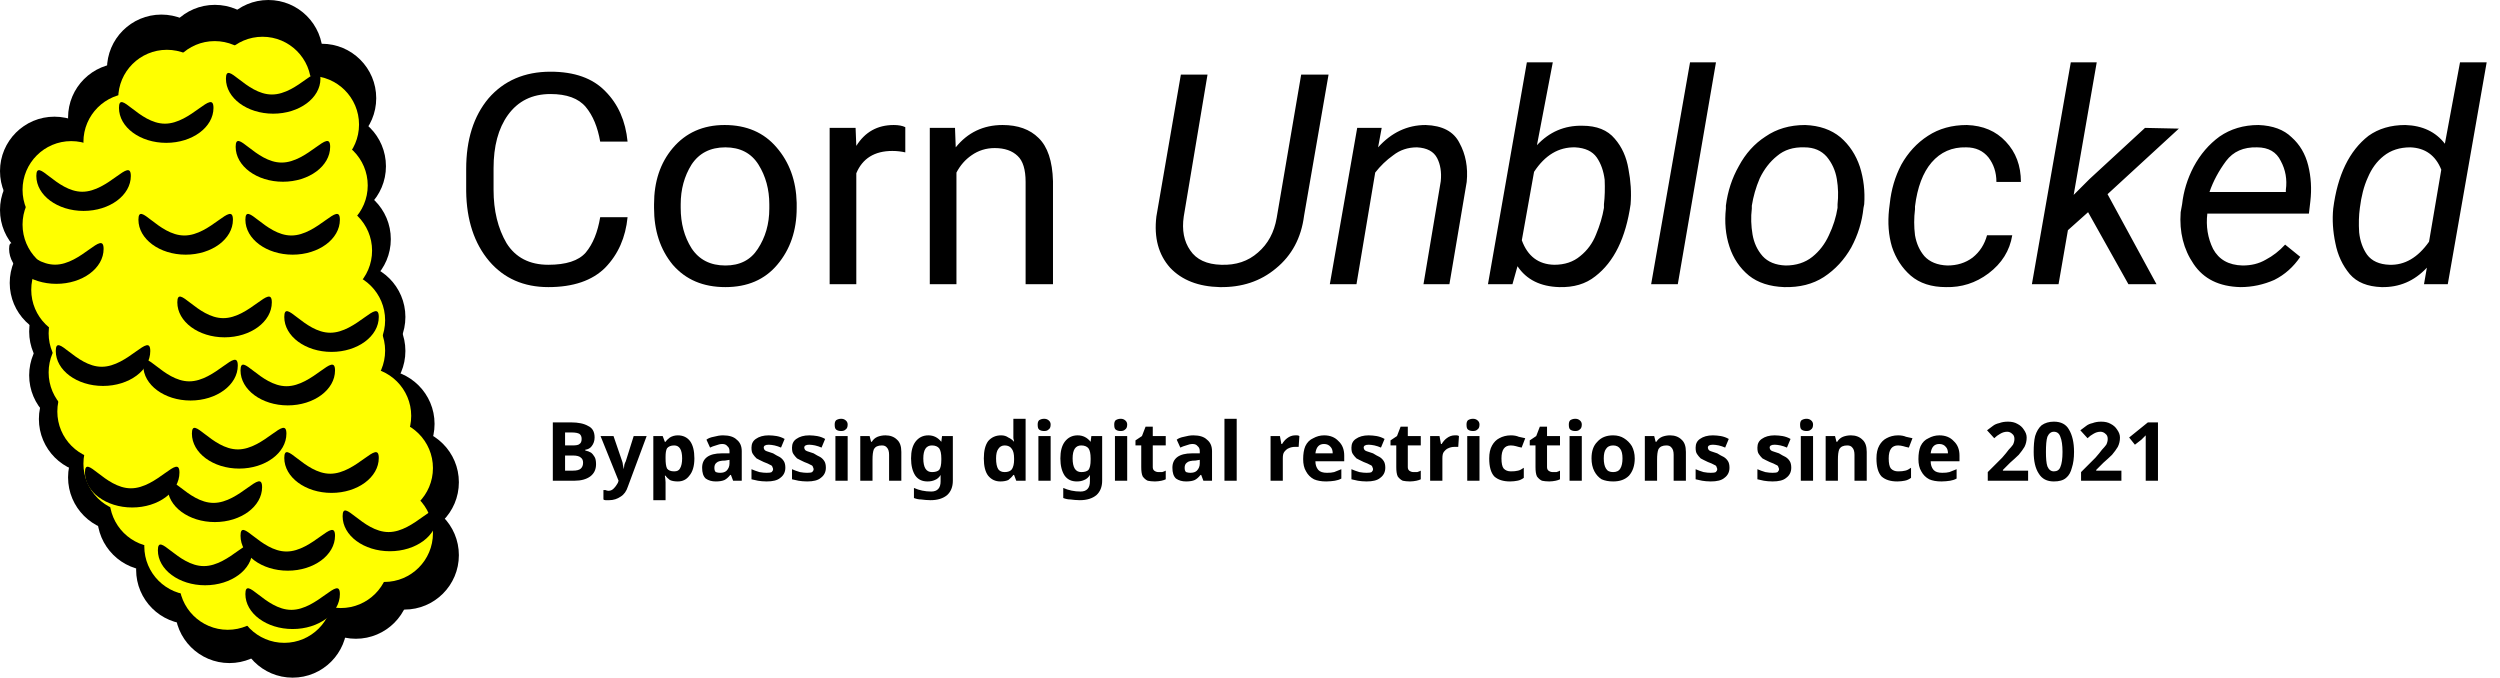
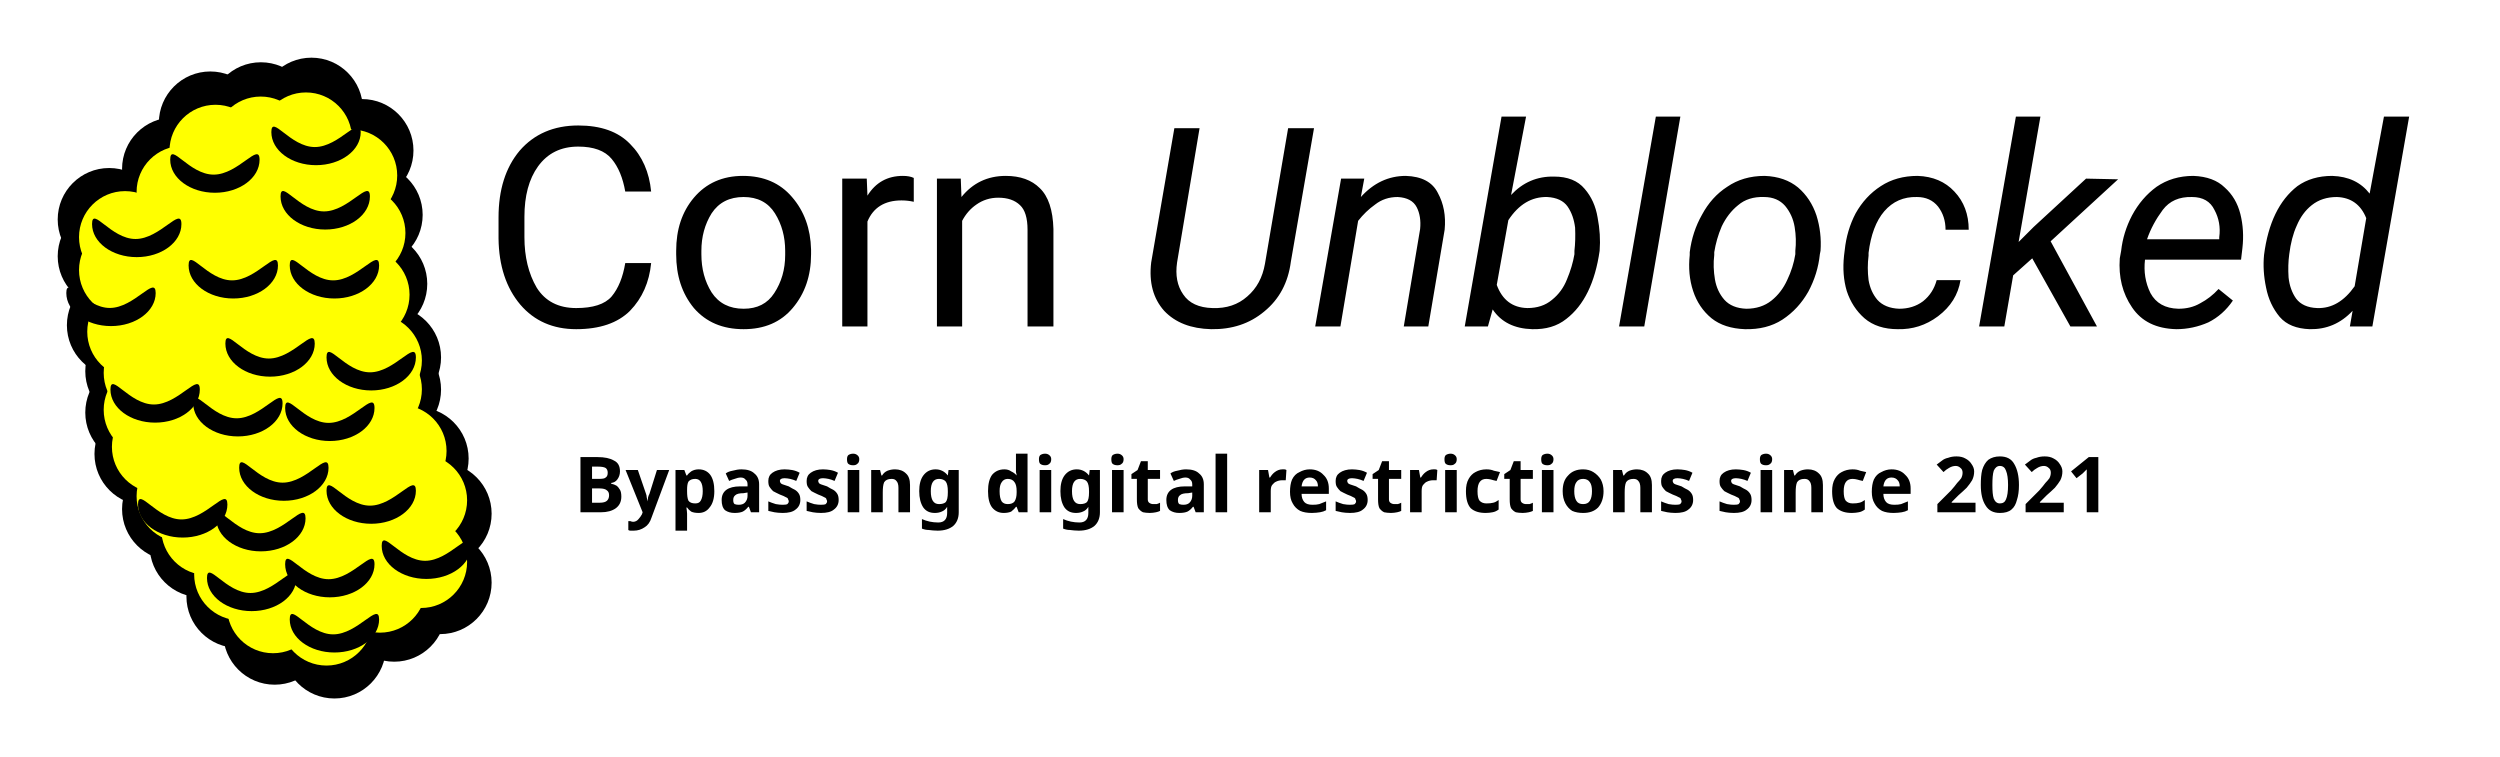
- <svg xmlns="http://www.w3.org/2000/svg" width="54.22mm" height="14.697mm" viewBox="0 0 54.22 14.697" version="1.1" id="svg8">
+ <svg xmlns="http://www.w3.org/2000/svg" width="216.706" height="65.547" viewBox="0 0 57.337 17.343" version="1.1" id="svg8">
  <defs id="defs2">
    <rect x="-12.455" y="138.452" width="39.111" height="18.402" id="rect935" />
  </defs>
-   <g id="layer1" transform="translate(92.46219,-79.53877)">
+   <g id="layer1" transform="translate(93.7851,-78.21585)">
    <g id="g927" transform="matrix(0.1394822,0,0,0.1394822,-96.44874,68.27673)">
      <g id="g539" style="fill:#000000">
        <circle style="fill:#000000;fill-rule:evenodd;stroke-width:0.265" id="path18" cx="47.625" cy="99.03" r="8.461" />
        <circle style="fill:#000000;fill-rule:evenodd;stroke-width:0.265" id="path18-0" cx="53.673" cy="91.47" r="8.461" />
        <circle style="fill:#000000;fill-rule:evenodd;stroke-width:0.265" id="path18-2" cx="61.988" cy="89.958" r="8.461" />
        <circle style="fill:#000000;fill-rule:evenodd;stroke-width:0.265" id="path18-3" cx="70.304" cy="89.202" r="8.461" />
        <circle style="fill:#000000;fill-rule:evenodd;stroke-width:0.265" id="path18-7" cx="78.619" cy="96.006" r="8.461" />
        <circle style="fill:#000000;fill-rule:evenodd;stroke-width:0.265" id="path18-5" cx="80.131" cy="106.589" r="8.461" />
        <circle style="fill:#000000;fill-rule:evenodd;stroke-width:0.265" id="path18-9" cx="80.887" cy="117.929" r="8.461" />
        <circle style="fill:#000000;fill-rule:evenodd;stroke-width:0.265" id="path18-22" cx="83.155" cy="130.024" r="8.461" />
        <circle style="fill:#000000;fill-rule:evenodd;stroke-width:0.265" id="path18-8" cx="87.69" cy="146.655" r="8.461" />
        <circle style="fill:#000000;fill-rule:evenodd;stroke-width:0.265" id="path18-97" cx="83.155" cy="135.315" r="8.461" />
        <circle style="fill:#000000;fill-rule:evenodd;stroke-width:0.265" id="path18-36" cx="91.47" cy="155.726" r="8.461" />
        <circle style="fill:#000000;fill-rule:evenodd;stroke-width:0.265" id="path18-1" cx="91.47" cy="167.065" r="8.461" />
        <circle style="fill:#000000;fill-rule:evenodd;stroke-width:0.265" id="path18-29" cx="83.911" cy="171.601" r="8.461" />
        <circle style="fill:#000000;fill-rule:evenodd;stroke-width:0.265" id="path18-31" cx="74.083" cy="177.649" r="8.461" />
        <circle style="fill:#000000;fill-rule:evenodd;stroke-width:0.265" id="path18-94" cx="64.256" cy="175.381" r="8.461" />
        <circle style="fill:#000000;fill-rule:evenodd;stroke-width:0.265" id="path18-78" cx="58.208" cy="169.333" r="8.461" />
        <circle style="fill:#000000;fill-rule:evenodd;stroke-width:0.265" id="path18-4" cx="52.161" cy="161.018" r="8.461" />
        <circle style="fill:#000000;fill-rule:evenodd;stroke-width:0.265" id="path18-361" cx="41.577" cy="139.095" r="8.461" />
        <circle style="fill:#000000;fill-rule:evenodd;stroke-width:0.265" id="path18-06" cx="41.577" cy="132.292" r="8.461" />
        <circle style="fill:#000000;fill-rule:evenodd;stroke-width:0.265" id="path18-32" cx="38.554" cy="124.732" r="8.461" />
        <circle style="fill:#000000;fill-rule:evenodd;stroke-width:0.265" id="path18-061" cx="37.042" cy="113.393" r="8.461" />
        <circle style="fill:#000000;fill-rule:evenodd;stroke-width:0.265" id="path18-55" cx="37.042" cy="107.345" r="8.461" />
        <circle style="fill:#000000;fill-rule:evenodd;stroke-width:0.265" id="path18-47" cx="43.089" cy="145.899" r="8.461" />
        <circle style="fill:#000000;fill-rule:evenodd;stroke-width:0.265" id="path18-6" cx="47.625" cy="154.97" r="8.461" />
        <path id="path511" style="fill:#000000;fill-rule:evenodd;stroke-width:0.265" d="m 82.599,125.884 c 2e-6,25.45 16.284,50.521 -3.566,50.521 -19.849,0 -39.649,-18.208 -39.649,-43.659 10e-7,-25.45 -20.874,-26.109 25.16,-38.238 19.194,-5.057 18.055,5.925 18.055,31.375 z" />
      </g>
      <g id="g539-5" style="fill:#ffff00" transform="matrix(0.8943647,0,0,0.8943647,6.525531,14.24554)">
        <circle style="fill:#ffff00;fill-rule:evenodd;stroke-width:0.265" id="path18-69" cx="47.625" cy="99.03" r="8.461" />
        <circle style="fill:#ffff00;fill-rule:evenodd;stroke-width:0.265" id="path18-0-3" cx="53.673" cy="91.47" r="8.461" />
        <circle style="fill:#ffff00;fill-rule:evenodd;stroke-width:0.265" id="path18-2-7" cx="61.988" cy="89.958" r="8.461" />
        <circle style="fill:#ffff00;fill-rule:evenodd;stroke-width:0.265" id="path18-3-4" cx="70.304" cy="89.202" r="8.461" />
        <circle style="fill:#ffff00;fill-rule:evenodd;stroke-width:0.265" id="path18-7-5" cx="78.619" cy="96.006" r="8.461" />
        <circle style="fill:#ffff00;fill-rule:evenodd;stroke-width:0.265" id="path18-5-2" cx="80.131" cy="106.589" r="8.461" />
        <circle style="fill:#ffff00;fill-rule:evenodd;stroke-width:0.265" id="path18-9-5" cx="80.887" cy="117.929" r="8.461" />
        <circle style="fill:#ffff00;fill-rule:evenodd;stroke-width:0.265" id="path18-22-4" cx="83.155" cy="130.024" r="8.461" />
        <circle style="fill:#ffff00;fill-rule:evenodd;stroke-width:0.265" id="path18-8-7" cx="87.69" cy="146.655" r="8.461" />
        <circle style="fill:#ffff00;fill-rule:evenodd;stroke-width:0.265" id="path18-97-4" cx="83.155" cy="135.315" r="8.461" />
        <circle style="fill:#ffff00;fill-rule:evenodd;stroke-width:0.265" id="path18-36-4" cx="91.47" cy="155.726" r="8.461" />
        <circle style="fill:#ffff00;fill-rule:evenodd;stroke-width:0.265" id="path18-1-3" cx="91.47" cy="167.065" r="8.461" />
        <circle style="fill:#ffff00;fill-rule:evenodd;stroke-width:0.265" id="path18-29-0" cx="83.911" cy="171.601" r="8.461" />
        <circle style="fill:#ffff00;fill-rule:evenodd;stroke-width:0.265" id="path18-31-7" cx="74.083" cy="177.649" r="8.461" />
        <circle style="fill:#ffff00;fill-rule:evenodd;stroke-width:0.265" id="path18-94-8" cx="64.256" cy="175.381" r="8.461" />
        <circle style="fill:#ffff00;fill-rule:evenodd;stroke-width:0.265" id="path18-78-6" cx="58.208" cy="169.333" r="8.461" />
        <circle style="fill:#ffff00;fill-rule:evenodd;stroke-width:0.265" id="path18-4-8" cx="52.161" cy="161.018" r="8.461" />
        <circle style="fill:#ffff00;fill-rule:evenodd;stroke-width:0.265" id="path18-361-8" cx="41.577" cy="139.095" r="8.461" />
        <circle style="fill:#ffff00;fill-rule:evenodd;stroke-width:0.265" id="path18-06-4" cx="41.577" cy="132.292" r="8.461" />
        <circle style="fill:#ffff00;fill-rule:evenodd;stroke-width:0.265" id="path18-32-3" cx="38.554" cy="124.732" r="8.461" />
        <circle style="fill:#ffff00;fill-rule:evenodd;stroke-width:0.265" id="path18-061-1" cx="37.042" cy="113.393" r="8.461" />
        <circle style="fill:#ffff00;fill-rule:evenodd;stroke-width:0.265" id="path18-55-4" cx="37.042" cy="107.345" r="8.461" />
        <circle style="fill:#ffff00;fill-rule:evenodd;stroke-width:0.265" id="path18-47-9" cx="43.089" cy="145.899" r="8.461" />
        <circle style="fill:#ffff00;fill-rule:evenodd;stroke-width:0.265" id="path18-6-2" cx="47.625" cy="154.97" r="8.461" />
        <path id="path511-0" style="fill:#ffff00;fill-rule:evenodd;stroke-width:0.265" d="m 82.599,125.884 c 2e-6,25.45 16.284,50.521 -3.566,50.521 -19.849,0 -39.649,-18.208 -39.649,-43.659 10e-7,-25.45 -20.874,-26.109 25.16,-38.238 19.194,-5.057 18.055,5.925 18.055,31.375 z" />
      </g>
      <path id="path661" style="fill:#000000;stroke-width:0.11" d="m 44.691,119.442 c 0,3.001 -3.289,5.434 -7.347,5.434 -4.057,0 -7.347,-2.433 -7.347,-5.434 0,-3.001 3.09,2.452 7.147,2.452 4.057,0 7.546,-5.453 7.546,-2.452 z" />
      <path id="path661-6" style="fill:#000000;stroke-width:0.11" d="m 64.799,114.906 c 0,3.001 -3.289,5.434 -7.347,5.434 -4.057,0 -7.347,-2.433 -7.347,-5.434 0,-3.001 3.09,2.452 7.147,2.452 4.057,0 7.546,-5.453 7.546,-2.452 z" />
      <path id="path661-8" style="fill:#000000;stroke-width:0.11" d="m 61.775,97.519 c 0,3.001 -3.289,5.434 -7.347,5.434 -4.057,0 -7.347,-2.433 -7.347,-5.434 0,-3.001 3.09,2.452 7.147,2.452 4.057,0 7.546,-5.453 7.546,-2.452 z" />
      <path id="path661-9" style="fill:#000000;stroke-width:0.11" d="m 81.43,114.906 c 0,3.001 -3.289,5.434 -7.347,5.434 -4.057,0 -7.347,-2.433 -7.347,-5.434 0,-3.001 3.09,2.452 7.147,2.452 4.057,0 7.546,-5.453 7.546,-2.452 z" />
      <path id="path661-2" style="fill:#000000;stroke-width:0.11" d="m 80.674,138.341 c 0,3.001 -3.289,5.434 -7.347,5.434 -4.057,0 -7.347,-2.433 -7.347,-5.434 0,-3.001 3.09,2.452 7.147,2.452 4.057,0 7.546,-5.453 7.546,-2.452 z" />
      <path id="path661-66" style="fill:#000000;stroke-width:0.11" d="m 51.948,135.317 c 0,3.001 -3.289,5.434 -7.347,5.434 -4.057,0 -7.347,-2.433 -7.347,-5.434 0,-3.001 3.09,2.452 7.147,2.452 4.057,0 7.546,-5.453 7.546,-2.452 z" />
      <path id="path661-4" style="fill:#000000;stroke-width:0.11" d="m 70.847,127.758 c 0,3.001 -3.289,5.434 -7.347,5.434 -4.057,0 -7.347,-2.433 -7.347,-5.434 0,-3.001 3.09,2.452 7.147,2.452 4.057,0 7.546,-5.453 7.546,-2.452 z" />
      <path id="path661-95" style="fill:#000000;stroke-width:0.11" d="m 69.335,156.484 c 0,3.001 -3.289,5.434 -7.347,5.434 -4.057,0 -7.347,-2.433 -7.347,-5.434 0,-3.001 3.09,2.452 7.147,2.452 4.057,0 7.546,-5.453 7.546,-2.452 z" />
      <path id="path661-0" style="fill:#000000;stroke-width:0.11" d="m 65.555,137.585 c 0,3.001 -3.289,5.434 -7.347,5.434 -4.057,0 -7.347,-2.433 -7.347,-5.434 0,-3.001 3.09,2.452 7.147,2.452 4.057,0 7.546,-5.453 7.546,-2.452 z" />
      <path id="path661-48" style="fill:#000000;stroke-width:0.11" d="m 56.484,154.216 c 0,3.001 -3.289,5.434 -7.347,5.434 -4.057,0 -7.347,-2.433 -7.347,-5.434 0,-3.001 3.09,2.452 7.147,2.452 4.057,0 7.546,-5.453 7.546,-2.452 z" />
      <path id="path661-7" style="fill:#000000;stroke-width:0.11" d="m 87.478,151.948 c 0,3.001 -3.289,5.434 -7.347,5.434 -4.057,1e-5 -7.347,-2.433 -7.347,-5.434 0,-3.001 3.09,2.452 7.147,2.452 4.057,0 7.546,-5.453 7.546,-2.452 z" />
      <path id="path661-1" style="fill:#000000;stroke-width:0.11" d="m 80.674,164.043 c 0,3.001 -3.289,5.434 -7.347,5.434 -4.057,0 -7.347,-2.433 -7.347,-5.434 0,-3.001 3.09,2.452 7.147,2.452 4.057,0 7.546,-5.453 7.546,-2.452 z" />
      <path id="path661-72" style="fill:#000000;stroke-width:0.11" d="m 67.823,166.311 c 0,3.001 -3.289,5.434 -7.347,5.434 -4.057,0 -7.347,-2.433 -7.347,-5.434 0,-3.001 3.09,2.452 7.147,2.452 4.057,0 7.546,-5.453 7.546,-2.452 z" />
      <path id="path661-722" style="fill:#000000;stroke-width:0.11" d="m 81.43,173.115 c 0,3.001 -3.289,5.434 -7.347,5.434 -4.057,0 -7.347,-2.433 -7.347,-5.434 0,-3.001 3.09,2.452 7.147,2.452 4.057,0 7.546,-5.453 7.546,-2.452 z" />
      <path id="path661-61" style="fill:#000000;stroke-width:0.11" d="m 96.549,161.019 c 0,3.001 -3.289,5.434 -7.347,5.434 -4.057,0 -7.347,-2.433 -7.347,-5.434 0,-3.001 3.09,2.452 7.147,2.452 4.057,0 7.546,-5.453 7.546,-2.452 z" />
      <path id="path661-06" style="fill:#000000;stroke-width:0.11" d="m 78.406,92.984 c 0,3.001 -3.289,5.434 -7.347,5.434 -4.057,1e-6 -7.347,-2.433 -7.347,-5.434 0,-3.001 3.09,2.452 7.147,2.452 4.057,0 7.546,-5.453 7.546,-2.452 z" />
      <path id="path661-15" style="fill:#000000;stroke-width:0.11" d="m 48.924,108.103 c 0,3.001 -3.289,5.434 -7.347,5.434 -4.057,0 -7.347,-2.433 -7.347,-5.434 0,-3.001 3.09,2.452 7.147,2.452 4.057,0 7.546,-5.453 7.546,-2.452 z" />
      <path id="path661-94" style="fill:#000000;stroke-width:0.11" d="m 79.918,103.567 c 0,3.001 -3.289,5.434 -7.347,5.434 -4.057,0 -7.347,-2.433 -7.347,-5.434 0,-3.001 3.09,2.452 7.147,2.452 4.057,0 7.546,-5.453 7.546,-2.452 z" />
      <path id="path661-90" style="fill:#000000;stroke-width:0.11" d="m 87.478,130.025 c 0,3.001 -3.289,5.434 -7.347,5.434 -4.057,0 -7.347,-2.433 -7.347,-5.434 0,-3.001 3.09,2.452 7.147,2.452 4.057,0 7.546,-5.453 7.546,-2.452 z" />
      <path id="path661-91" style="fill:#000000;stroke-width:0.11" d="m 73.115,148.168 c 0,3.001 -3.289,5.434 -7.347,5.434 -4.057,0 -7.347,-2.433 -7.347,-5.434 0,-3.001 3.09,2.452 7.147,2.452 4.057,0 7.546,-5.453 7.546,-2.452 z" />
    </g>
    <text xml:space="preserve" style="font-style:normal;font-variant:normal;font-weight:normal;font-stretch:normal;font-size:6.404px;line-height:1.25;font-family:Roboto;-inkscape-font-specification:'Roboto, Normal';font-variant-ligatures:normal;font-variant-caps:normal;font-variant-numeric:normal;font-variant-east-asian:normal;fill:#000000;fill-opacity:1;stroke:none;stroke-width:0.016" x="-82.728" y="85.704" id="text931">
      <tspan id="tspan929" x="-82.728" y="85.704" style="font-style:normal;font-variant:normal;font-weight:normal;font-stretch:normal;font-size:6.404px;font-family:Roboto;-inkscape-font-specification:'Roboto, Normal';font-variant-ligatures:normal;font-variant-caps:normal;font-variant-numeric:normal;font-variant-east-asian:normal;stroke-width:0.016">Corn</tspan>
    </text>
-     <text xml:space="preserve" id="text933" style="font-style:normal;font-weight:normal;font-size:10.583px;line-height:1.25;font-family:sans-serif;white-space:pre;shape-inside:url(#rect935);fill:#000000;fill-opacity:1;stroke:none;" />
+     <text xml:space="preserve" id="text933" style="font-style:normal;font-weight:normal;font-size:10.583px;line-height:1.25;font-family:sans-serif;white-space:pre;shape-inside:url(#rect935);fill:#000000;fill-opacity:1;stroke:none" />
    <text xml:space="preserve" style="font-style:italic;font-variant:normal;font-weight:normal;font-stretch:normal;font-size:45.916px;line-height:1.25;font-family:sans-serif;-inkscape-font-specification:'sans-serif, Italic';font-variant-ligatures:normal;font-variant-caps:normal;font-variant-numeric:normal;font-variant-east-asian:normal;fill:#000000;fill-opacity:1;stroke:none;stroke-width:0.115" x="77.341" y="148.61" id="text931-6">
      <tspan id="tspan929-3" x="77.341" y="148.61" style="font-style:italic;font-variant:normal;font-weight:normal;font-stretch:normal;font-size:45.916px;font-family:sans-serif;-inkscape-font-specification:'sans-serif, Italic';font-variant-ligatures:normal;font-variant-caps:normal;font-variant-numeric:normal;font-variant-east-asian:normal;stroke-width:0.115" />
    </text>
    <text xml:space="preserve" style="font-style:italic;font-variant:normal;font-weight:normal;font-stretch:normal;font-size:6.404px;line-height:1.25;font-family:Roboto;-inkscape-font-specification:'Roboto, Italic';font-variant-ligatures:normal;font-variant-caps:normal;font-variant-numeric:normal;font-variant-east-asian:normal;fill:#000000;fill-opacity:1;stroke:none;stroke-width:0.016" x="-67.744" y="85.704" id="text931-0">
      <tspan id="tspan929-6" x="-67.744" y="85.704" style="font-style:italic;font-variant:normal;font-weight:normal;font-stretch:normal;font-size:6.404px;font-family:Roboto;-inkscape-font-specification:'Roboto, Italic';font-variant-ligatures:normal;font-variant-caps:normal;font-variant-numeric:normal;font-variant-east-asian:normal;stroke-width:0.016">Unblocked</tspan>
    </text>
    <text xml:space="preserve" style="font-style:normal;font-variant:normal;font-weight:bold;font-stretch:normal;font-size:1.77px;line-height:1.25;font-family:sans-serif;-inkscape-font-specification:'sans-serif, Bold';font-variant-ligatures:normal;font-variant-caps:normal;font-variant-numeric:normal;font-variant-east-asian:normal;fill:#000000;fill-opacity:1;stroke:none;stroke-width:0.044" x="-80.628" y="89.964" id="text120">
      <tspan id="tspan118" x="-80.628" y="89.964" style="font-style:normal;font-variant:normal;font-weight:bold;font-stretch:normal;font-size:1.77px;font-family:sans-serif;-inkscape-font-specification:'sans-serif, Bold';font-variant-ligatures:normal;font-variant-caps:normal;font-variant-numeric:normal;font-variant-east-asian:normal;stroke-width:0.044">Bypassing digital restrictions since 2021</tspan>
    </text>
  </g>
</svg>
